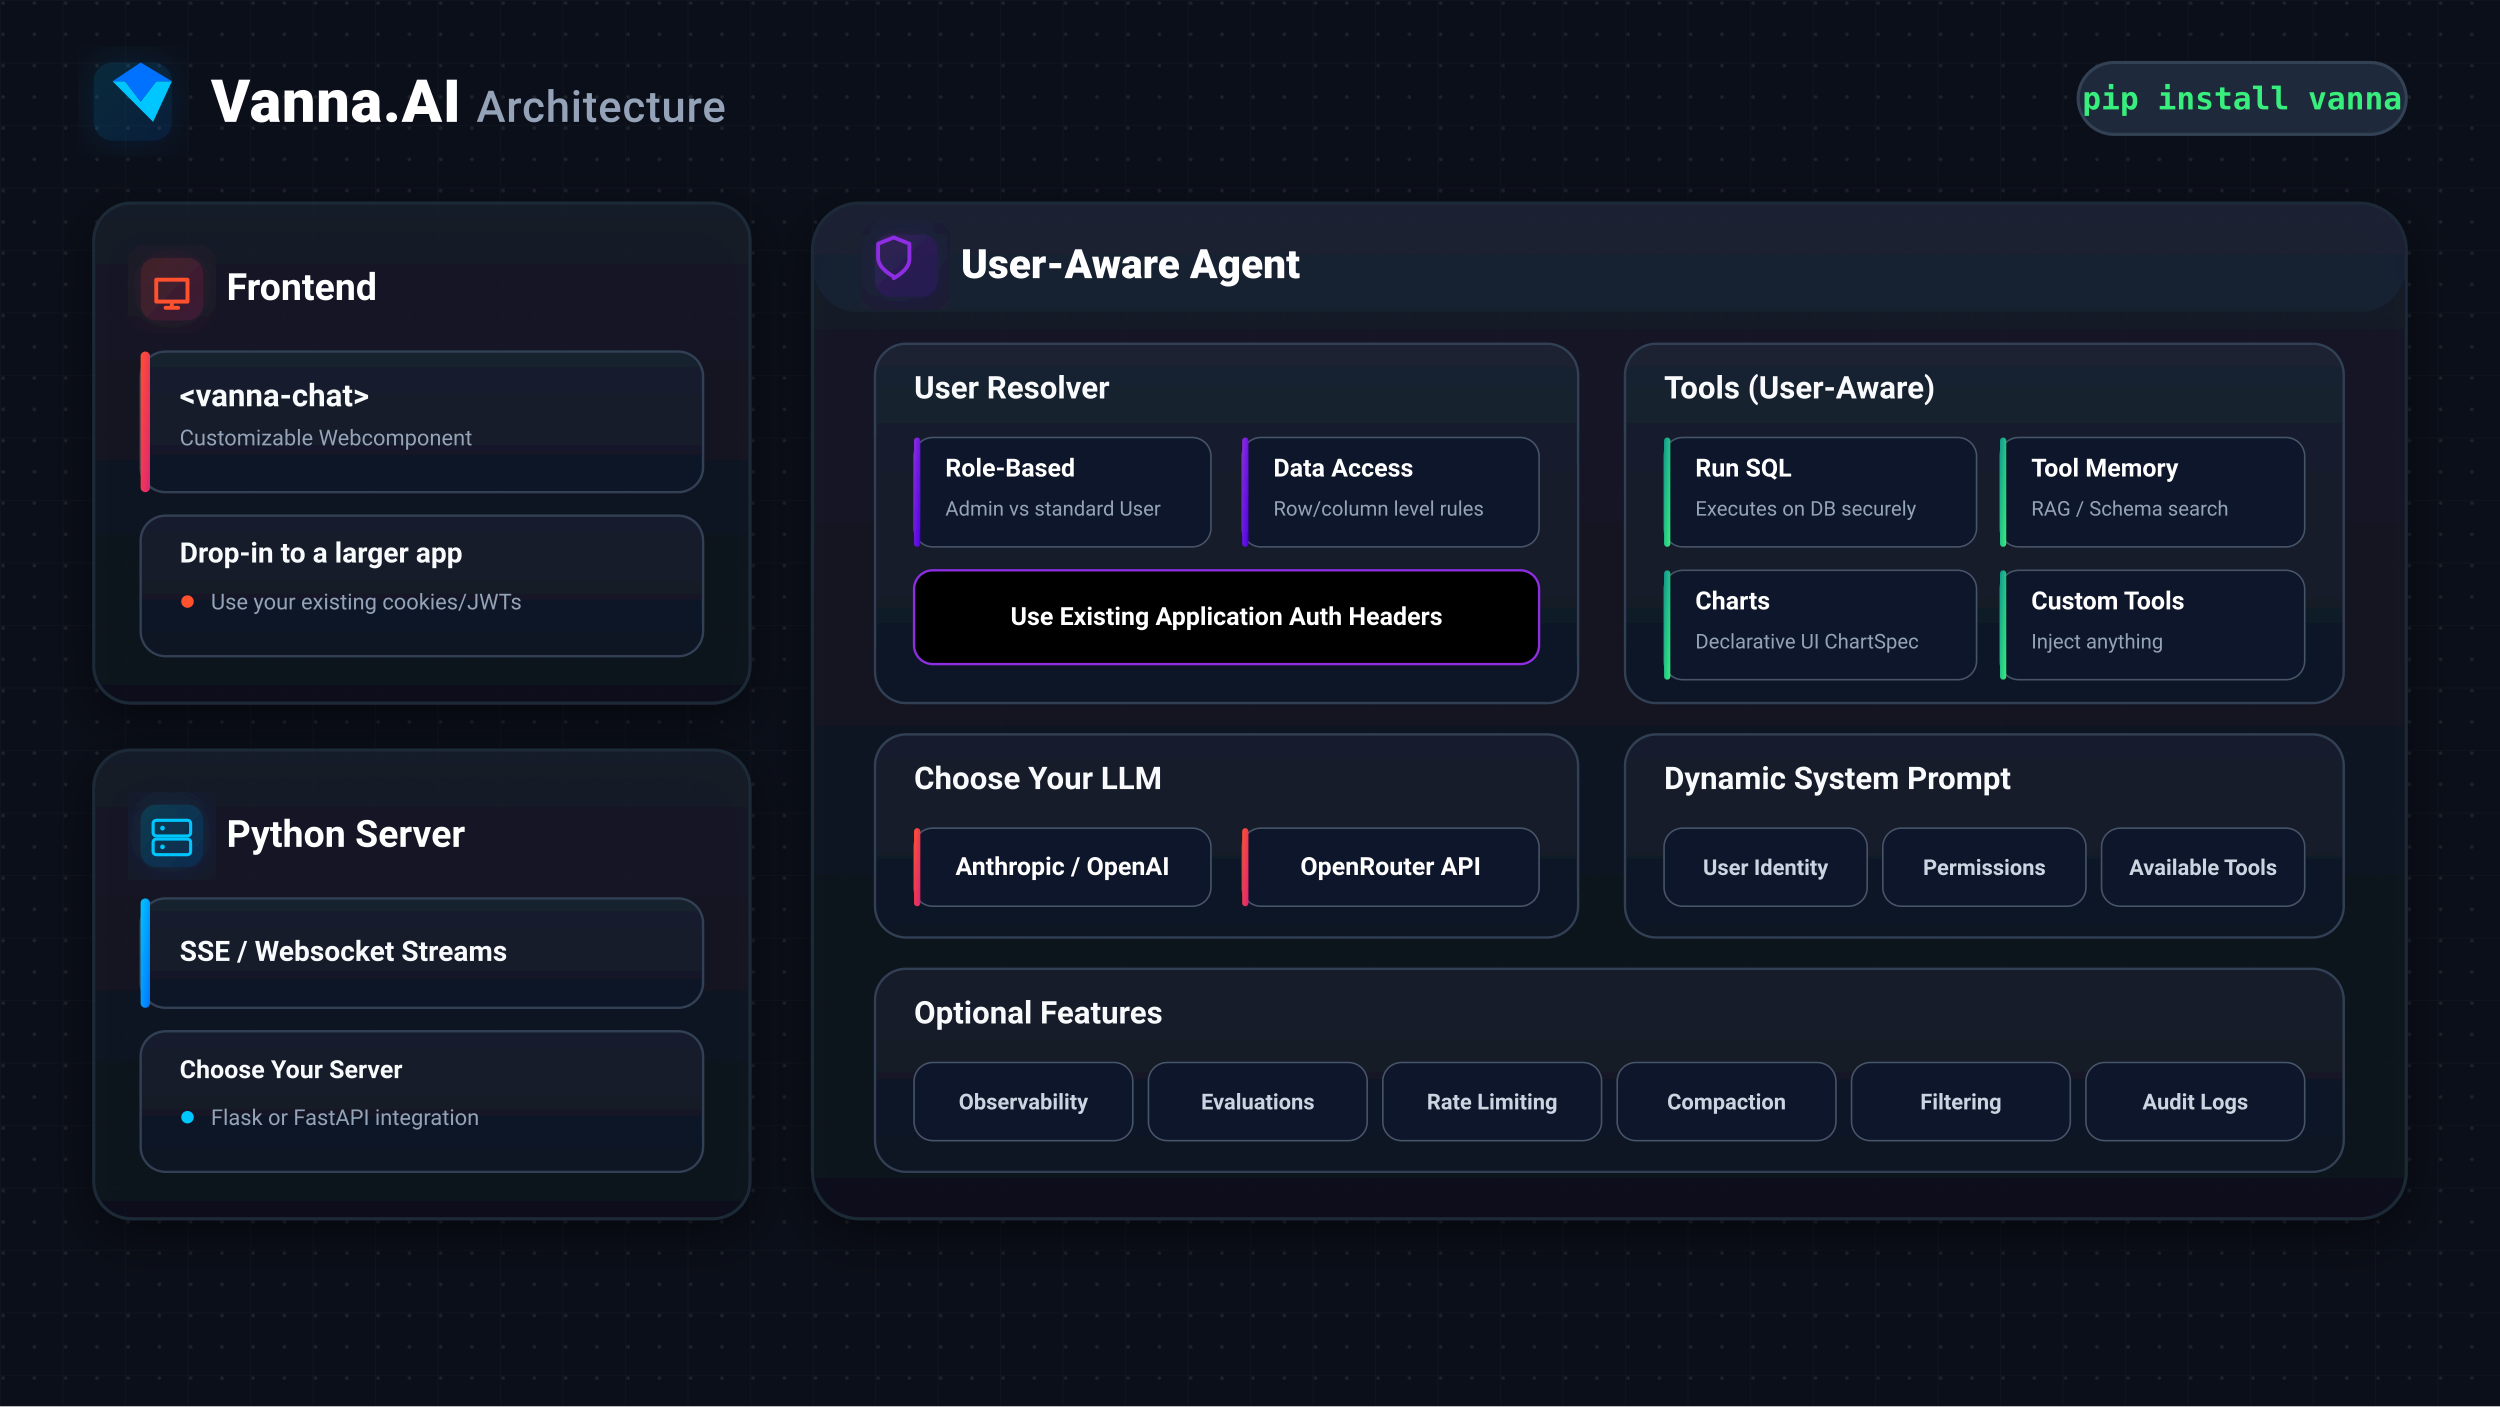
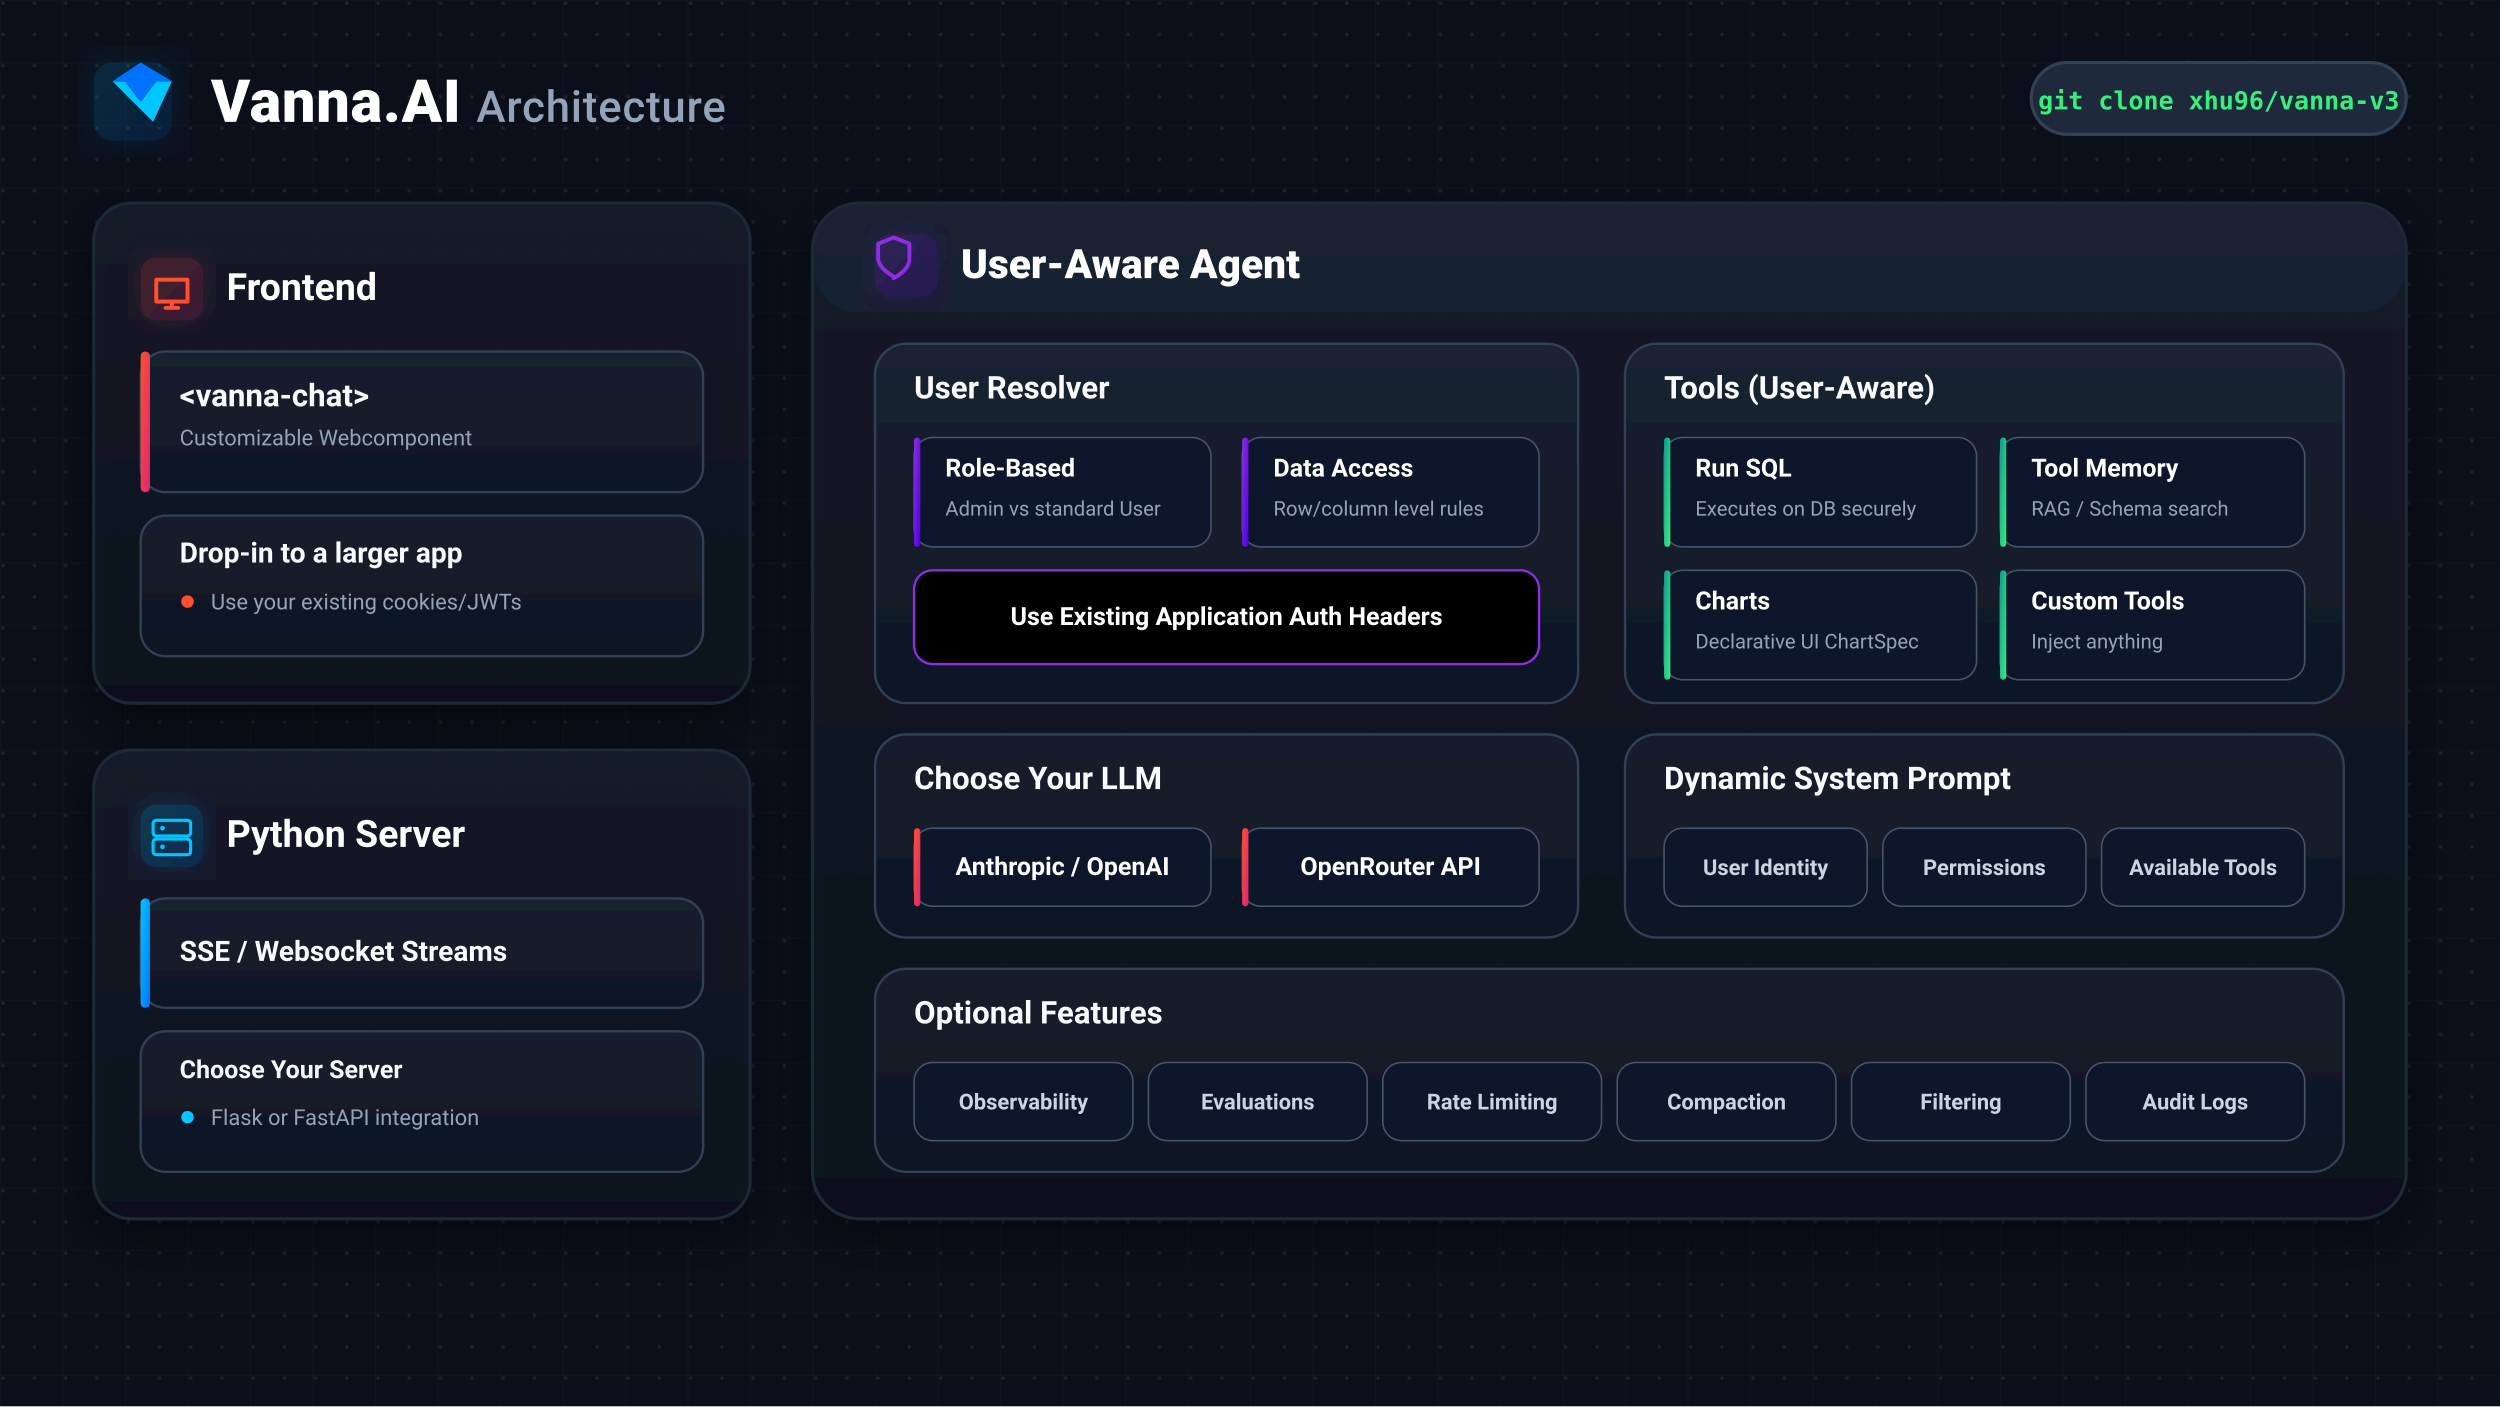
<svg xmlns="http://www.w3.org/2000/svg" viewBox="0 0 1600 900" width="100%" height="100%" style="background-color: #0b0f19; font-family: -apple-system, BlinkMacSystemFont, 'Segoe UI', Roboto, Helvetica, Arial, sans-serif;">
  <defs>
    <pattern id="gridPattern" width="40" height="40" patternUnits="userSpaceOnUse">
      <path d="M 40 0 L 0 0 0 40" fill="none" stroke="#ffffff" stroke-width="0.5" stroke-opacity="0.05" />
    </pattern>
    <pattern id="dotPattern" x="0" y="0" width="20" height="20" patternUnits="userSpaceOnUse">
      <circle cx="2" cy="2" r="1.2" fill="#ffffff" fill-opacity="0.08" />
    </pattern>
    <linearGradient id="primaryGrad" x1="0%" y1="0%" x2="100%" y2="100%">
      <stop offset="0%" stop-color="#00C6FF" />
      <stop offset="100%" stop-color="#0072FF" />
    </linearGradient>
    <linearGradient id="accentGrad" x1="0%" y1="0%" x2="100%" y2="100%">
      <stop offset="0%" stop-color="#FF512F" />
      <stop offset="100%" stop-color="#DD2476" />
    </linearGradient>
    <linearGradient id="greenGrad" x1="0%" y1="0%" x2="100%" y2="100%">
      <stop offset="0%" stop-color="#11998e" />
      <stop offset="100%" stop-color="#38ef7d" />
    </linearGradient>
    <linearGradient id="purpleGrad" x1="0%" y1="0%" x2="100%" y2="100%">
      <stop offset="0%" stop-color="#8E2DE2" />
      <stop offset="100%" stop-color="#4A00E0" />
    </linearGradient>
    <linearGradient id="cardGrad" x1="0%" y1="0%" x2="0%" y2="100%">
      <stop offset="0%" stop-color="#161b29" stop-opacity="0.95" />
      <stop offset="100%" stop-color="#0d111a" stop-opacity="0.95" />
    </linearGradient>
    <linearGradient id="panelGrad" x1="0%" y1="0%" x2="0%" y2="100%">
      <stop offset="0%" stop-color="#1e293b" stop-opacity="0.5" />
      <stop offset="100%" stop-color="#0f172a" stop-opacity="0.5" />
    </linearGradient>
    <filter id="glowPrimary" x="-20%" y="-20%" width="140%" height="140%">
      <feGaussianBlur stdDeviation="15" result="blur" />
      <feComposite in="SourceGraphic" in2="blur" operator="over" />
    </filter>
    <filter id="glowAccent" x="-20%" y="-20%" width="140%" height="140%">
      <feGaussianBlur stdDeviation="15" result="blur" />
      <feComposite in="SourceGraphic" in2="blur" operator="over" />
    </filter>
    <filter id="glowGreen" x="-20%" y="-20%" width="140%" height="140%">
      <feGaussianBlur stdDeviation="15" result="blur" />
      <feComposite in="SourceGraphic" in2="blur" operator="over" />
    </filter>
    <filter id="glowPurple" x="-20%" y="-20%" width="140%" height="140%">
      <feGaussianBlur stdDeviation="15" result="blur" />
      <feComposite in="SourceGraphic" in2="blur" operator="over" />
    </filter>
    <filter id="dropShadow" x="-10%" y="-10%" width="130%" height="130%">
      <feDropShadow dx="0" dy="10" stdDeviation="15" flood-color="#000000" flood-opacity="0.5" />
    </filter>
  </defs>
  <rect width="100%" height="100%" fill="#0b0f19" />
  <rect width="100%" height="100%" fill="url(#gridPattern)" />
  <rect width="100%" height="100%" fill="url(#dotPattern)" />
  <g transform="translate(60, 40)">
    <rect x="0" y="0" width="50" height="50" rx="12" fill="url(#primaryGrad)" filter="url(#glowPrimary)" opacity="0.15" />
    <path d="M 12 12 L 38 38 L 50 12 L 40 12 L 30 25 L 20 12 Z" fill="#00C6FF" />
    <path d="M 12 12 L 20 12 L 30 25 L 40 12 L 50 12 L 30 0 Z" fill="#0072FF" />
    <text x="75" y="38" fill="#ffffff" font-size="38" font-weight="800" letter-spacing="0.5">Vanna.AI <tspan fill="#94a3b8" font-size="28" font-weight="500">Architecture</tspan>
    </text>
  </g>
-   <rect x="1330" y="40" width="210" height="46" rx="23" fill="#1e293b" stroke="#334155" stroke-width="2" />
-   <text x="1435" y="70" fill="#38ef7d" font-family="'SFMono-Regular', Consolas, monospace" font-size="20" font-weight="600" text-anchor="middle">pip install vanna</text>
+   <rect x="1300" y="40" width="240" height="46" rx="23" fill="#1e293b" stroke="#334155" stroke-width="2" />
+   <text x="1420" y="70" fill="#38ef7d" font-family="'SFMono-Regular', Consolas, monospace" font-size="16" font-weight="600" text-anchor="middle">git clone xhu96/vanna-v3</text>
  <g transform="translate(60, 130)" filter="url(#dropShadow)">
    <rect width="420" height="320" rx="24" fill="url(#cardGrad)" stroke="#1f2937" stroke-width="2" />
    <g transform="translate(30, 35)">
      <rect x="0" y="0" width="40" height="40" rx="10" fill="url(#accentGrad)" opacity="0.2" filter="url(#glowAccent)" />
      <path d="M10 14h20v14H10z M16 32h8 M20 28v4" stroke="#FF512F" fill="none" stroke-width="2.5" stroke-linecap="round" stroke-linejoin="round" />
      <text x="55" y="27" fill="#ffffff" font-size="24" font-weight="700">Frontend</text>
    </g>
    <rect x="30" y="95" width="360" height="90" rx="16" fill="url(#panelGrad)" stroke="#334155" stroke-width="1.5" />
    <rect x="30" y="95" width="6" height="90" rx="3" fill="url(#accentGrad)" />
    <text x="55" y="130" fill="#f8fafc" font-size="20" font-weight="700">&lt;vanna-chat&gt;</text>
    <text x="55" y="155" fill="#94a3b8" font-size="14">Customizable Webcomponent</text>
    <rect x="30" y="200" width="360" height="90" rx="16" fill="url(#panelGrad)" stroke="#334155" stroke-width="1.5" />
    <text x="55" y="230" fill="#f8fafc" font-size="18" font-weight="700">Drop-in to a larger app</text>
    <circle cx="60" cy="255" r="4" fill="#FF512F" />
    <text x="75" y="260" fill="#94a3b8" font-size="14">Use your existing cookies/JWTs</text>
  </g>
  <g transform="translate(60, 480)" filter="url(#dropShadow)">
    <rect width="420" height="300" rx="24" fill="url(#cardGrad)" stroke="#1f2937" stroke-width="2" />
    <g transform="translate(30, 35)">
      <rect x="0" y="0" width="40" height="40" rx="10" fill="url(#primaryGrad)" opacity="0.2" filter="url(#glowPrimary)" />
      <rect x="8" y="10" width="24" height="10" rx="2" stroke="#00C6FF" fill="none" stroke-width="2" />
      <rect x="8" y="22" width="24" height="10" rx="2" stroke="#00C6FF" fill="none" stroke-width="2" />
      <path d="M14 15h.01M14 27h.01" stroke="#00C6FF" stroke-width="3" stroke-linecap="round" />
      <text x="55" y="27" fill="#ffffff" font-size="24" font-weight="700">Python Server</text>
    </g>
    <rect x="30" y="95" width="360" height="70" rx="16" fill="url(#panelGrad)" stroke="#334155" stroke-width="1.5" />
    <rect x="30" y="95" width="6" height="70" rx="3" fill="url(#primaryGrad)" />
    <text x="55" y="135" fill="#f8fafc" font-size="18" font-weight="700">SSE / Websocket Streams</text>
    <rect x="30" y="180" width="360" height="90" rx="16" fill="url(#panelGrad)" stroke="#334155" stroke-width="1.5" />
    <text x="55" y="210" fill="#f8fafc" font-size="16" font-weight="700">Choose Your Server</text>
    <circle cx="60" cy="235" r="4" fill="#00C6FF" />
    <text x="75" y="240" fill="#94a3b8" font-size="14">Flask or FastAPI integration</text>
  </g>
  <g transform="translate(520, 130)" filter="url(#dropShadow)">
    <rect width="1020" height="650" rx="30" fill="url(#cardGrad)" stroke="#1f2937" stroke-width="2" />
    <rect x="0" y="0" width="1020" height="70" rx="30" fill="#1e293b" opacity="0.4" />
    <g transform="translate(40, 20)">
      <rect x="0" y="0" width="40" height="40" rx="10" fill="url(#purpleGrad)" opacity="0.2" filter="url(#glowPurple)" />
      <path d="M12 28s10-5 10-12V6l-10-4-10 4v9c0 7 10 12 10 12z" stroke="#8E2DE2" fill="none" stroke-width="2.5" stroke-linecap="round" stroke-linejoin="round" />
      <text x="55" y="28" fill="#ffffff" font-size="26" font-weight="800">User-Aware Agent</text>
    </g>
    <g transform="translate(40, 90)">
      <rect width="450" height="230" rx="20" fill="url(#panelGrad)" stroke="#334155" stroke-width="1.5" />
      <text x="25" y="35" fill="#f8fafc" font-size="20" font-weight="700">User Resolver</text>
      <rect x="25" y="60" width="190" height="70" rx="12" fill="#0f172a" stroke="#475569" stroke-width="1" />
      <rect x="25" y="60" width="4" height="70" rx="2" fill="url(#purpleGrad)" />
      <text x="45" y="85" fill="#ffffff" font-size="16" font-weight="600">Role-Based</text>
      <text x="45" y="110" fill="#94a3b8" font-size="13">Admin vs standard User</text>
      <rect x="235" y="60" width="190" height="70" rx="12" fill="#0f172a" stroke="#475569" stroke-width="1" />
      <rect x="235" y="60" width="4" height="70" rx="2" fill="url(#purpleGrad)" />
      <text x="255" y="85" fill="#ffffff" font-size="16" font-weight="600">Data Access</text>
      <text x="255" y="110" fill="#94a3b8" font-size="13">Row/column level rules</text>
      <rect x="25" y="145" width="400" height="60" rx="12" fill="url(#purpleGrad)" opacity="0.15" />
      <rect x="25" y="145" width="400" height="60" rx="12" stroke="#8E2DE2" stroke-width="1.5" />
      <text x="225" y="180" fill="#ffffff" font-size="16" font-weight="700" text-anchor="middle">Use Existing Application Auth Headers</text>
    </g>
    <g transform="translate(520, 90)">
      <rect width="460" height="230" rx="20" fill="url(#panelGrad)" stroke="#334155" stroke-width="1.5" />
      <text x="25" y="35" fill="#f8fafc" font-size="20" font-weight="700">Tools (User-Aware)</text>
      <rect x="25" y="60" width="200" height="70" rx="12" fill="#0f172a" stroke="#475569" stroke-width="1" />
      <rect x="25" y="60" width="4" height="70" rx="2" fill="url(#greenGrad)" />
      <text x="45" y="85" fill="#ffffff" font-size="16" font-weight="600">Run SQL</text>
      <text x="45" y="110" fill="#94a3b8" font-size="13">Executes on DB securely</text>
      <rect x="240" y="60" width="195" height="70" rx="12" fill="#0f172a" stroke="#475569" stroke-width="1" />
      <rect x="240" y="60" width="4" height="70" rx="2" fill="url(#greenGrad)" />
      <text x="260" y="85" fill="#ffffff" font-size="16" font-weight="600">Tool Memory</text>
      <text x="260" y="110" fill="#94a3b8" font-size="13">RAG / Schema search</text>
      <rect x="25" y="145" width="200" height="70" rx="12" fill="#0f172a" stroke="#475569" stroke-width="1" />
      <rect x="25" y="145" width="4" height="70" rx="2" fill="url(#greenGrad)" />
      <text x="45" y="170" fill="#ffffff" font-size="16" font-weight="600">Charts</text>
      <text x="45" y="195" fill="#94a3b8" font-size="13">Declarative UI ChartSpec</text>
      <rect x="240" y="145" width="195" height="70" rx="12" fill="#0f172a" stroke="#475569" stroke-width="1" />
      <rect x="240" y="145" width="4" height="70" rx="2" fill="url(#greenGrad)" />
      <text x="260" y="170" fill="#ffffff" font-size="16" font-weight="600">Custom Tools</text>
      <text x="260" y="195" fill="#94a3b8" font-size="13">Inject anything</text>
    </g>
    <g transform="translate(40, 340)">
      <rect width="450" height="130" rx="20" fill="url(#panelGrad)" stroke="#334155" stroke-width="1.5" />
      <text x="25" y="35" fill="#f8fafc" font-size="20" font-weight="700">Choose Your LLM</text>
      <rect x="25" y="60" width="190" height="50" rx="12" fill="#0f172a" stroke="#475569" stroke-width="1" />
      <rect x="25" y="60" width="4" height="50" rx="2" fill="url(#accentGrad)" />
      <text x="120" y="90" fill="#ffffff" font-size="16" font-weight="600" text-anchor="middle">Anthropic / OpenAI</text>
      <rect x="235" y="60" width="190" height="50" rx="12" fill="#0f172a" stroke="#475569" stroke-width="1" />
      <rect x="235" y="60" width="4" height="50" rx="2" fill="url(#accentGrad)" />
      <text x="330" y="90" fill="#ffffff" font-size="16" font-weight="600" text-anchor="middle">OpenRouter API</text>
    </g>
    <g transform="translate(520, 340)">
      <rect width="460" height="130" rx="20" fill="url(#panelGrad)" stroke="#334155" stroke-width="1.5" />
      <text x="25" y="35" fill="#f8fafc" font-size="20" font-weight="700">Dynamic System Prompt</text>
      <rect x="25" y="60" width="130" height="50" rx="12" fill="#0f172a" stroke="#475569" stroke-width="1" />
      <text x="90" y="90" fill="#cbd5e1" font-size="14" font-weight="600" text-anchor="middle">User Identity</text>
      <rect x="165" y="60" width="130" height="50" rx="12" fill="#0f172a" stroke="#475569" stroke-width="1" />
      <text x="230" y="90" fill="#cbd5e1" font-size="14" font-weight="600" text-anchor="middle">Permissions</text>
      <rect x="305" y="60" width="130" height="50" rx="12" fill="#0f172a" stroke="#475569" stroke-width="1" />
      <text x="370" y="90" fill="#cbd5e1" font-size="14" font-weight="600" text-anchor="middle">Available Tools</text>
    </g>
    <g transform="translate(40, 490)">
      <rect width="940" height="130" rx="20" fill="url(#panelGrad)" stroke="#334155" stroke-width="1.5" />
      <text x="25" y="35" fill="#f8fafc" font-size="20" font-weight="700">Optional Features</text>
      <g transform="translate(25, 60)">
        <rect x="0" y="0" width="140" height="50" rx="12" fill="#0f172a" stroke="#475569" stroke-width="1" />
        <text x="70" y="30" fill="#cbd5e1" font-size="14" font-weight="600" text-anchor="middle">Observability</text>
        <rect x="150" y="0" width="140" height="50" rx="12" fill="#0f172a" stroke="#475569" stroke-width="1" />
        <text x="220" y="30" fill="#cbd5e1" font-size="14" font-weight="600" text-anchor="middle">Evaluations</text>
        <rect x="300" y="0" width="140" height="50" rx="12" fill="#0f172a" stroke="#475569" stroke-width="1" />
        <text x="370" y="30" fill="#cbd5e1" font-size="14" font-weight="600" text-anchor="middle">Rate Limiting</text>
        <rect x="450" y="0" width="140" height="50" rx="12" fill="#0f172a" stroke="#475569" stroke-width="1" />
        <text x="520" y="30" fill="#cbd5e1" font-size="14" font-weight="600" text-anchor="middle">Compaction</text>
        <rect x="600" y="0" width="140" height="50" rx="12" fill="#0f172a" stroke="#475569" stroke-width="1" />
        <text x="670" y="30" fill="#cbd5e1" font-size="14" font-weight="600" text-anchor="middle">Filtering</text>
        <rect x="750" y="0" width="140" height="50" rx="12" fill="#0f172a" stroke="#475569" stroke-width="1" />
        <text x="820" y="30" fill="#cbd5e1" font-size="14" font-weight="600" text-anchor="middle">Audit Logs</text>
      </g>
    </g>
  </g>
</svg>
